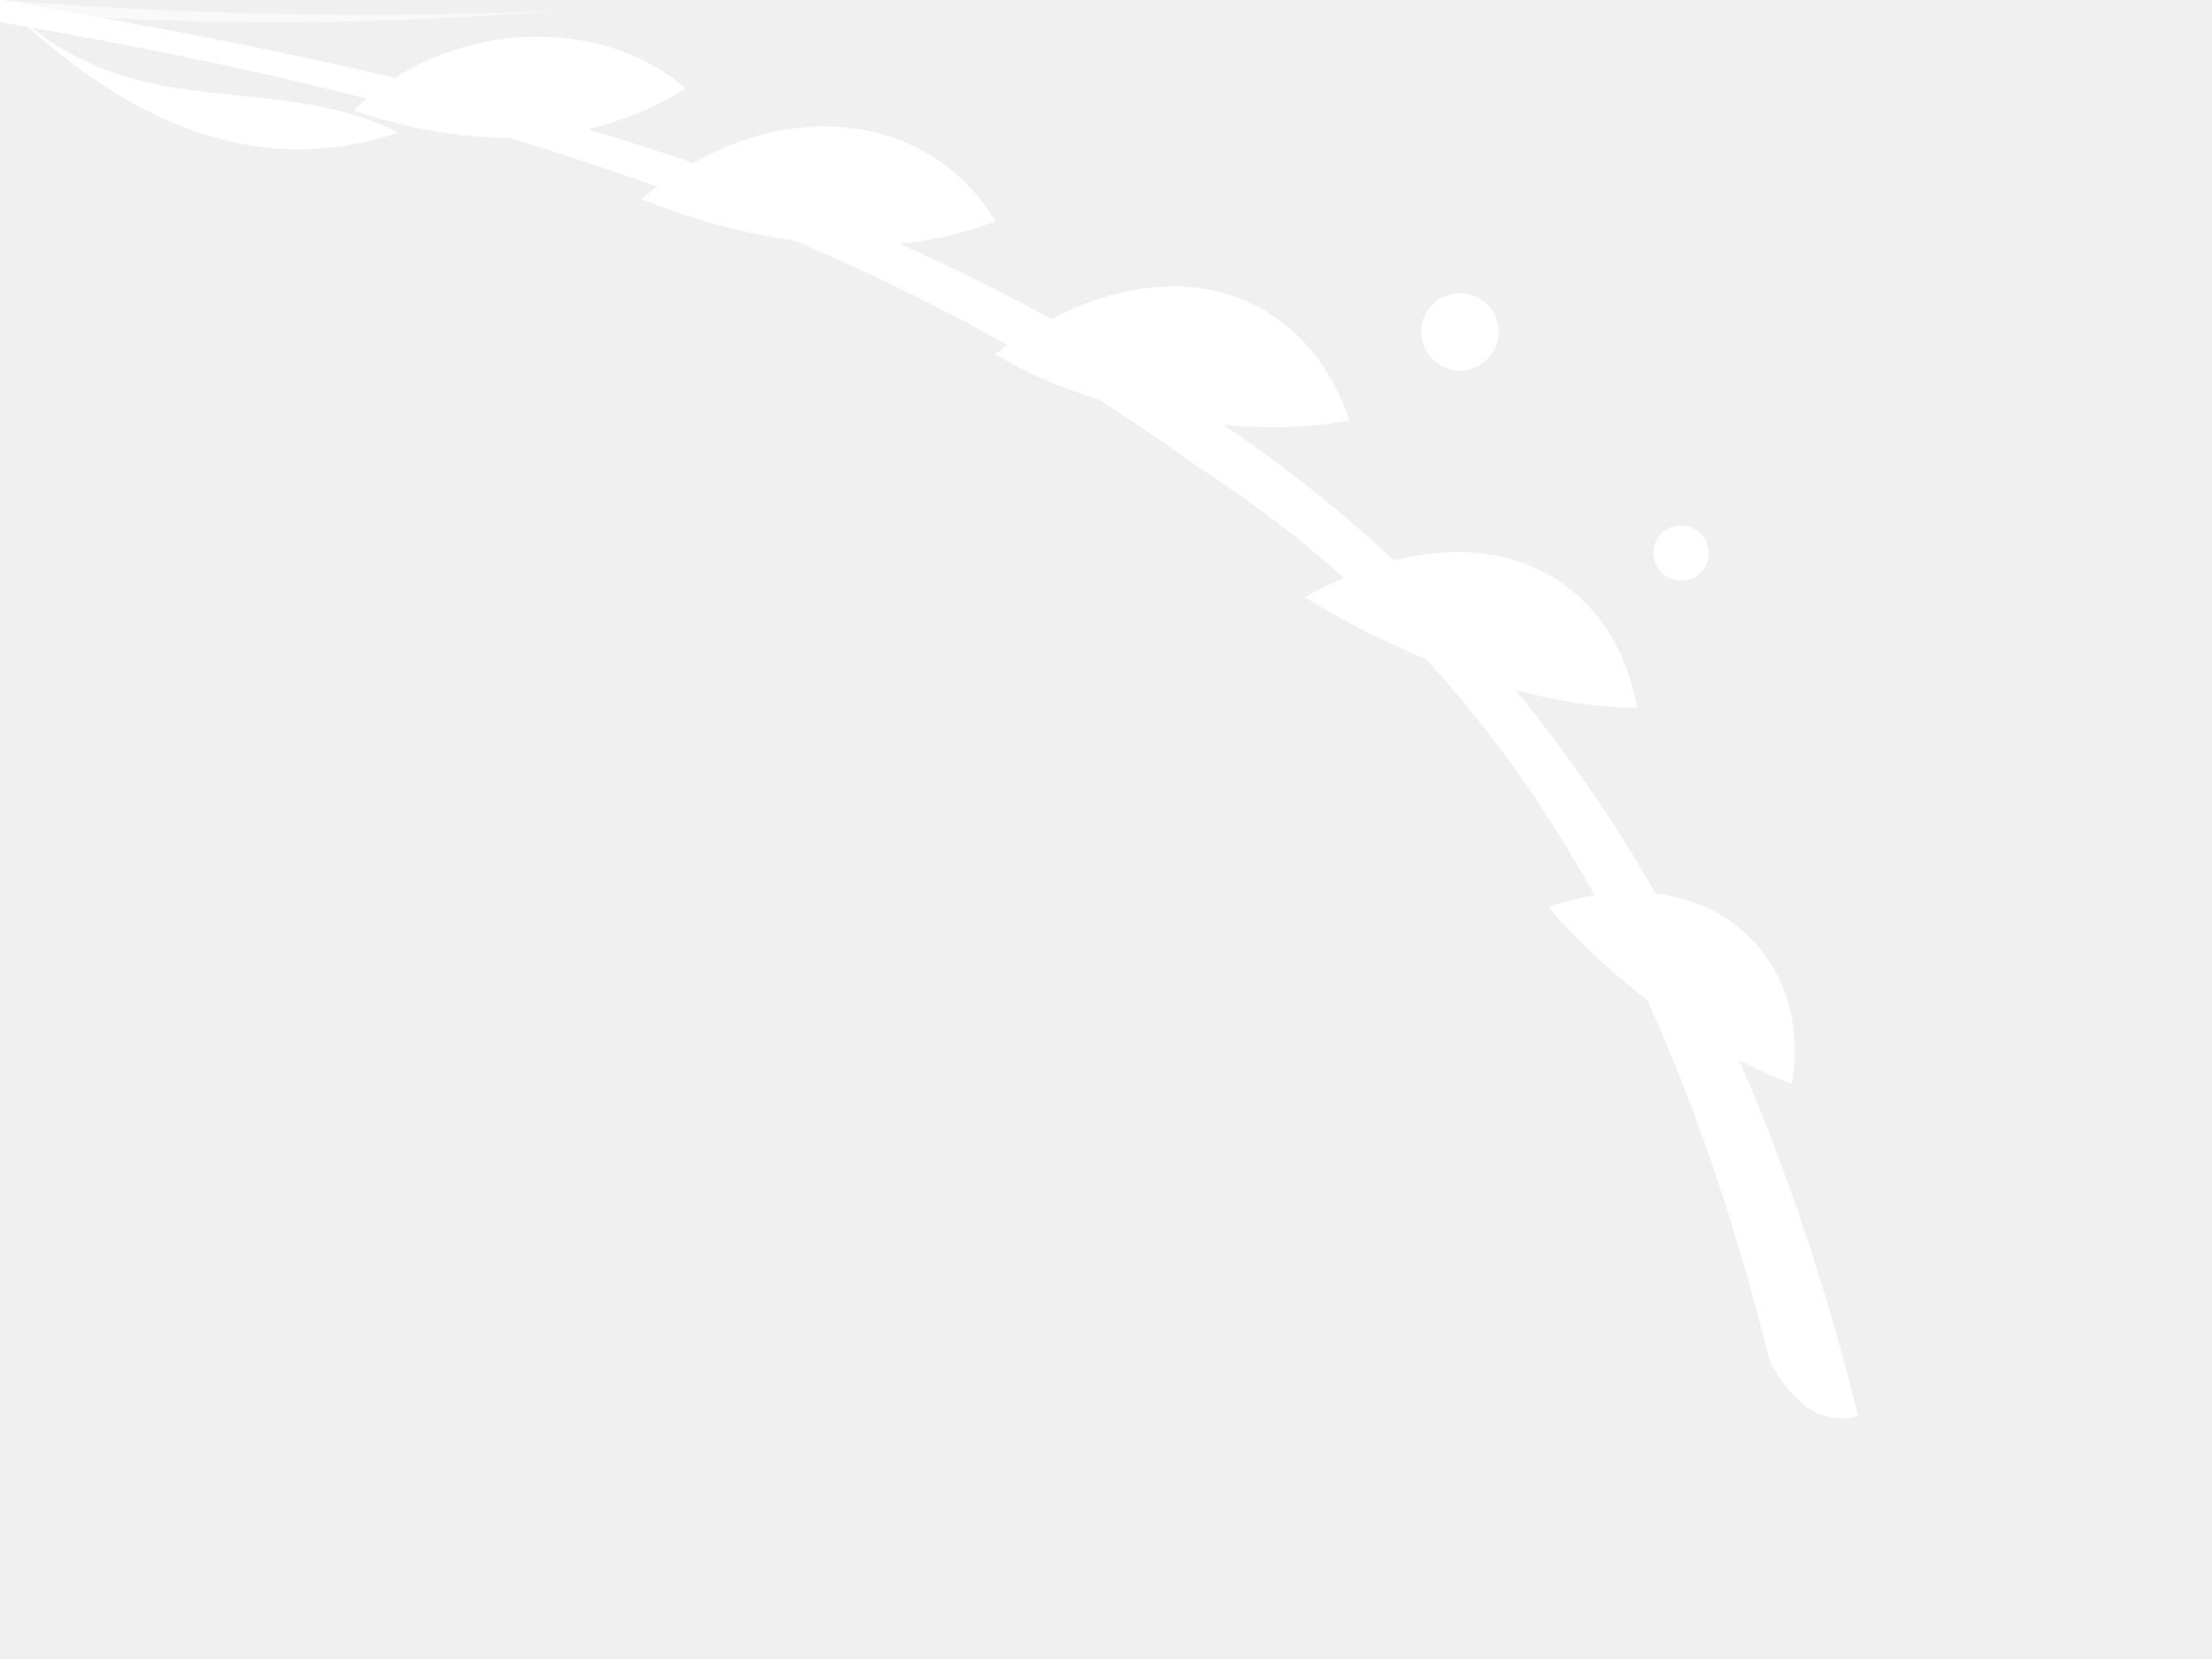
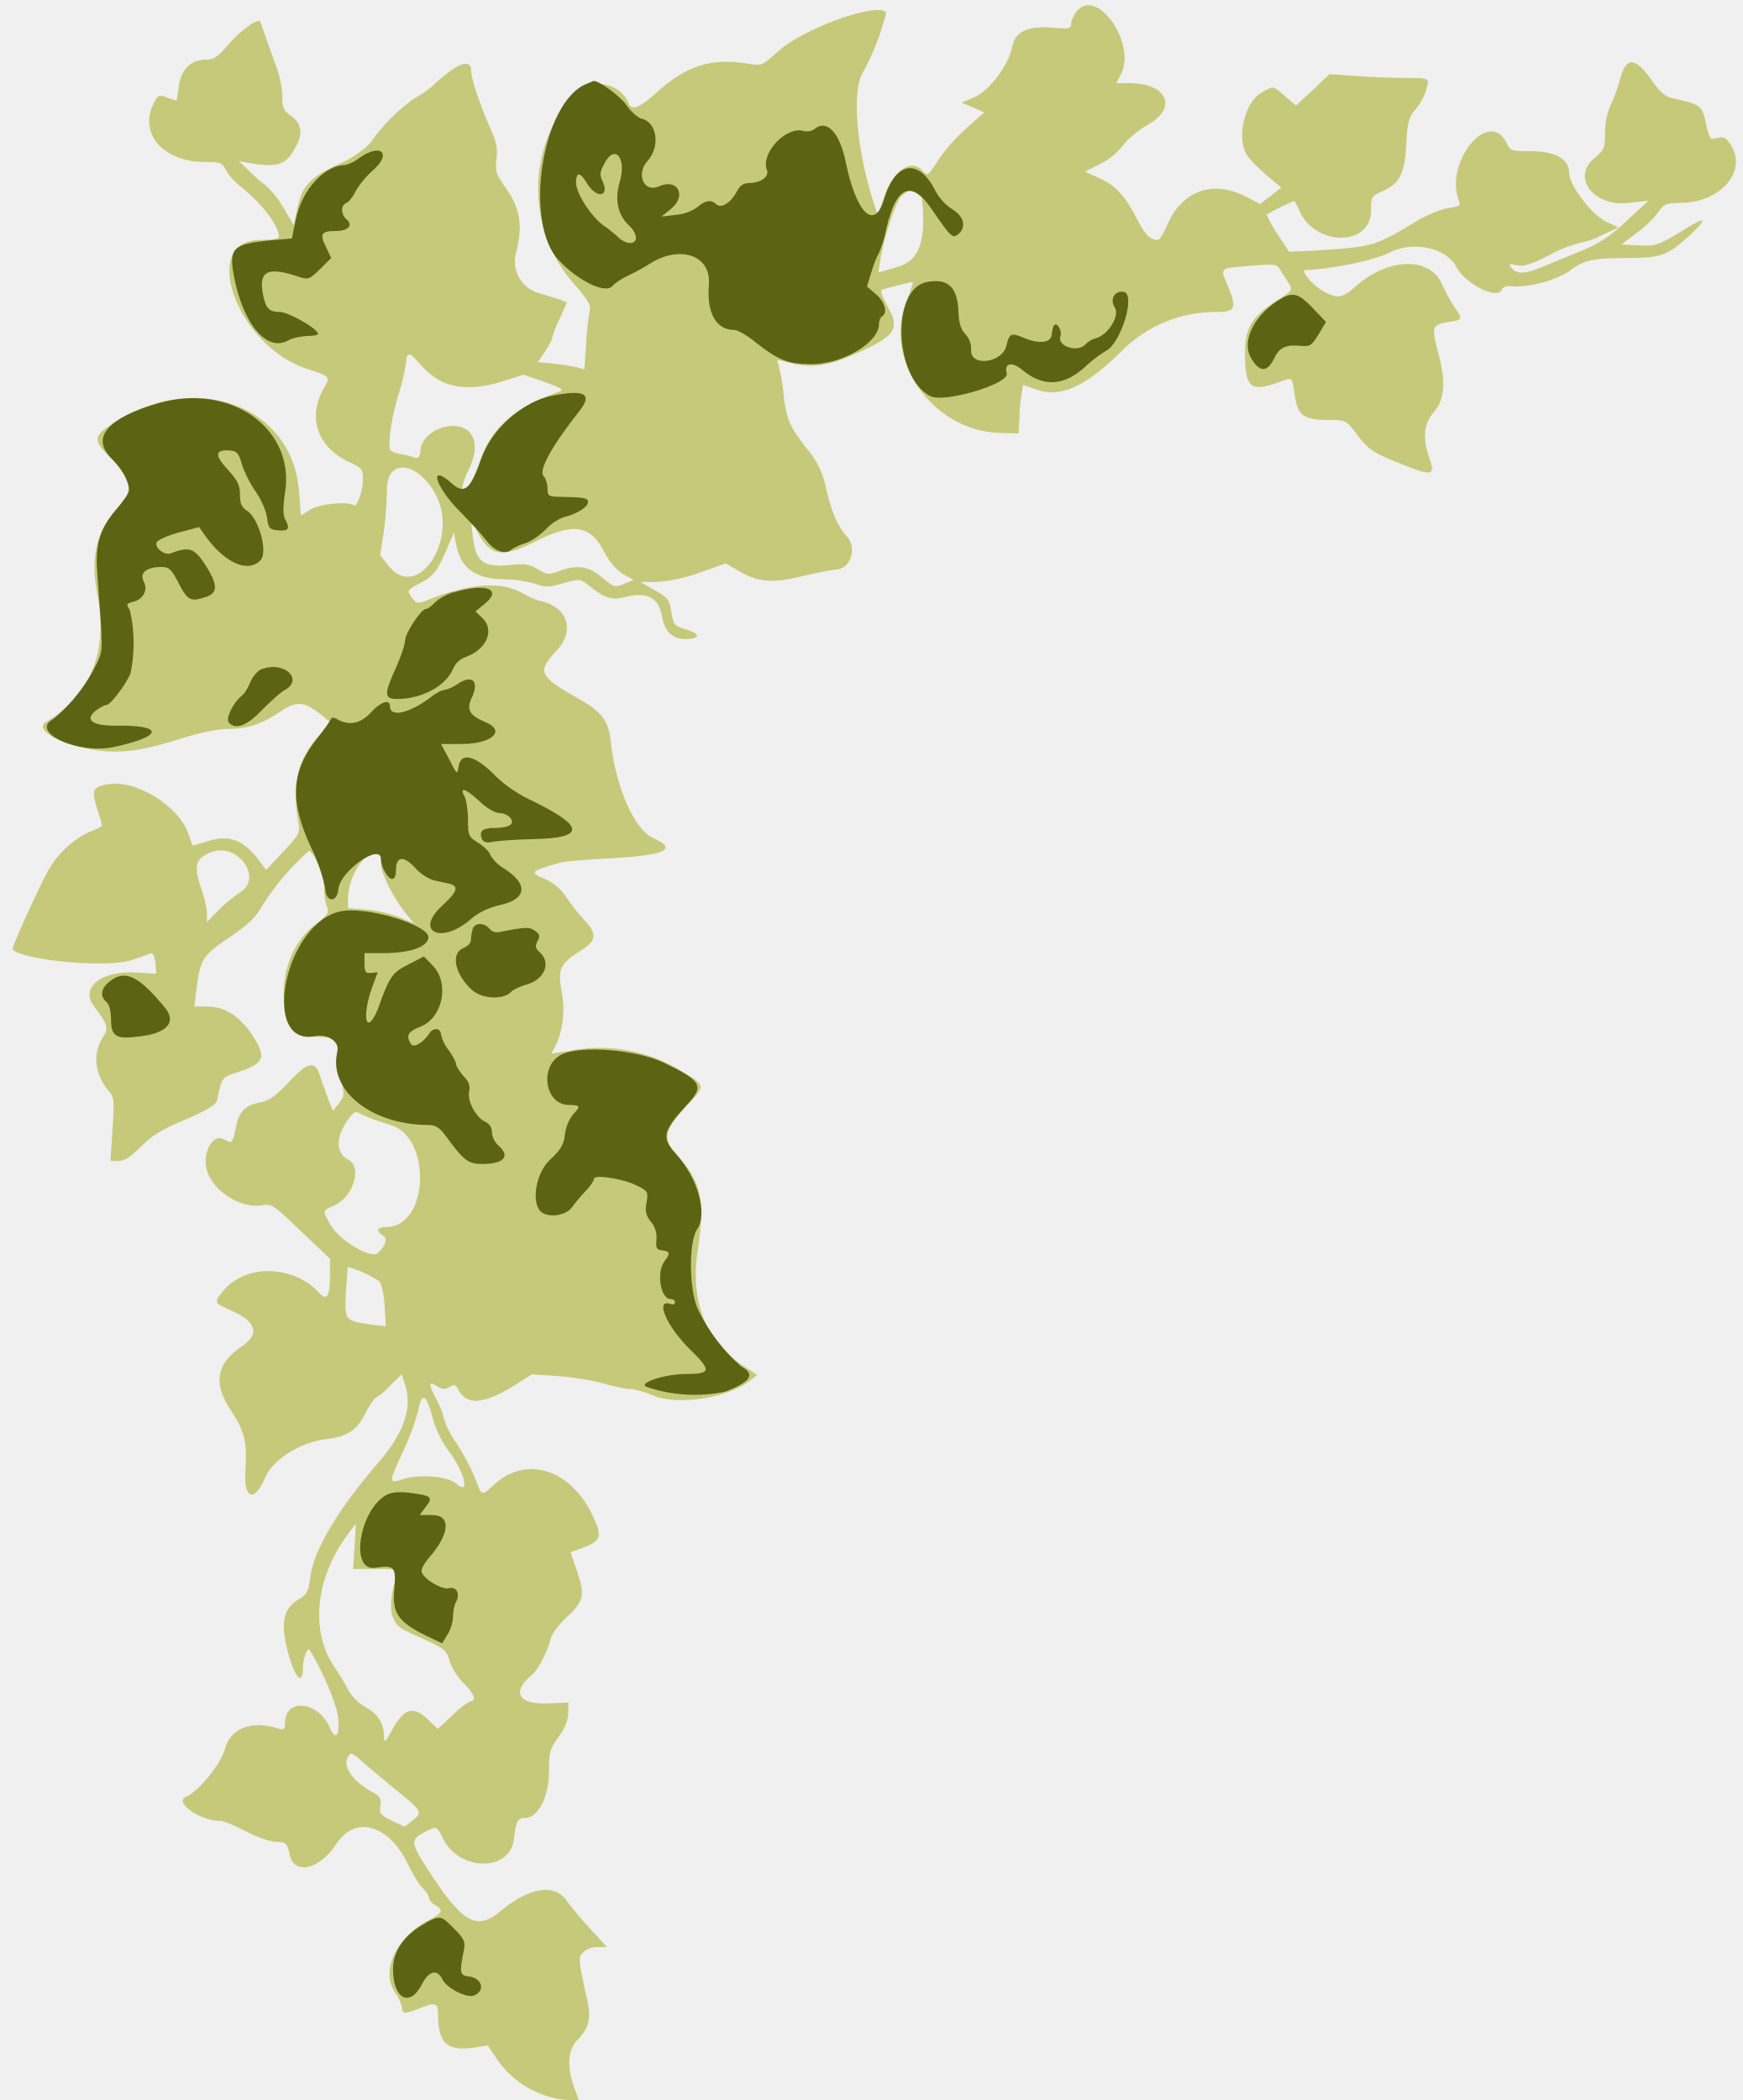
- <svg xmlns="http://www.w3.org/2000/svg" viewBox="0 0 200 150" fill="none">
-   <path d="M 0 0 C 35 6 75 14 110 38 C 140 58 158 88 168 128 C 165 129 162 127 160 123 C 151 87 136 60 108 42 C 75 18 35 8 0 2 Z" fill="white" />
-   <path d="M 32 10 C 40 2 54 1 62 8 C 54 13 44 14 32 10 Z" fill="white" />
-   <path d="M 58 18 C 70 8 84 10 90 20 C 80 24 68 22 58 18 Z" fill="white" />
-   <path d="M 90 32 C 105 21 118 26 122 38 C 112 40 98 37 90 32 Z" fill="white" />
-   <path d="M 118 54 C 134 45 146 52 148 64 C 138 64 126 59 118 54 Z" fill="white" />
-   <path d="M 140 82 C 155 77 164 87 162 98 C 154 95 145 88 140 82 Z" fill="white" />
-   <path d="M 0 0 Q 18 18 36 12 C 24 6 12 12 0 0 Z" fill="white" />
-   <circle cx="132" cy="30" r="3.5" fill="white" />
-   <circle cx="152" cy="50" r="2.5" fill="white" />
-   <path d="M 0 0 Q 25 2 50 1 Q 25 3 0 1 Z" fill="white" opacity="0.6" />
+ <svg xmlns="http://www.w3.org/2000/svg" viewBox="0 0 581 700">
+   <path fill="#c7c97a" fill-rule="evenodd" d="M358.6 4.2c-.9 1.2-1.6 3-1.6 4 0 1.3-.9 1.5-6.3 1-8.3-.6-12.3 1.3-13.3 6.4-1.1 6-7.7 14.8-12.6 16.8l-4.3 1.8 3.8 1.6 3.8 1.7-5.7 5A61 61 0 0 0 313 53c-3.7 5.7-3.8 5.8-5.5 3.9-4-4.4-10.2.3-13.2 9.8l-1.7 5.2-1.8-5.7c-5.3-17-6.8-35.7-3.4-41.6a81 81 0 0 0 8-20.5C292.2.7 268 9.4 259.5 17c-5.5 5-5.6 5-10.2 4.2-12.2-2-20.7.7-30.6 9.8-5.5 5-8.2 6-9.2 3.4-2.7-7-13-8.7-18.2-3.1a48 48 0 0 0 .8 64.2c3.8 4.4 5 6.4 4.5 7.9a87 87 0 0 0-1.2 10.8l-.6 8.9-2.6-.7c-1.4-.3-5-.9-7.7-1.2l-5.2-.5 2.4-3.6c1.3-1.9 2.4-4 2.4-4.6s1.1-3.5 2.5-6.4l2.4-5.3-2.2-.9-6.5-2a11 11 0 0 1-8.3-13.6c2.3-9 1.5-14.5-3-21-3.7-5.3-4-6.2-3.5-10.2.4-3.3 0-5.6-1.5-9-4-9.2-6.9-17.5-6.9-20.3 0-4.5-4.4-3-12 4-1.8 1.8-5 4-7 5a61 61 0 0 0-14.8 15 34 34 0 0 1-10.6 7c-9.6 4.5-12 7.2-13.6 14.7L97.9 75l-3.4-5.7a31 31 0 0 0-5.7-7.3c-1.2-.9-3.8-3-5.7-5l-3.5-3.3 4.5.8c8.7 1.4 11.5.3 14.6-5.8q3.5-6.4-1.6-10c-2.6-1.8-3-2.9-3-6.7 0-2.5-.8-6.4-1.6-8.6L86.7 7.1c-1-1-6.8 3.3-10.6 7.8-3.5 4.1-4.8 5-7.5 5-5 0-8.3 3.2-9 9l-.7 4.7-3-1c-2.6-1-3.1-1-4.1.8C45.6 43.9 53.9 54 68.4 54c5 0 5.7.2 7 2.8.8 1.6 3 4 4.8 5.4C87 67.5 93 75.2 93 79c0 .6-2.6 1-6.2 1-20.7 0-7.7 35.6 15.7 43 7.5 2.4 7.7 2.6 5.5 6.3-5.7 9.9-2.2 20 8.8 24.9 3.7 1.7 4.2 2.3 4.2 5.2 0 4.2-2 9.8-3 9-2.3-1.3-11.2-.5-14.4 1.4l-3.3 2-.6-7.7c-2-29-34.6-41-62.2-22.9-6.5 4.3-6.6 5.5-.6 11.5 7 7 7.7 11 2.8 16.1-7.6 8-9.7 16.8-7.2 29.7 3.6 18.7-2.4 33.4-17.1 42.1-4.3 2.5 4.4 7.6 16.2 9.4 8.5 1.3 16 .3 29.4-4 5.3-1.7 11.5-3 14.4-3 7 0 11.6-1.5 17.6-5.5 6.5-4.4 8.7-4 17 3.2.2.2-1.2 2-3.2 4-7.3 7.7-9.6 16.3-7.5 28.4.8 4.7.8 4.7-4.9 10.8l-5.7 6.1-2.2-3c-5.2-7-9.9-8.9-17.3-6.6l-5 1.5-1.3-3.7c-3-9.3-17.4-18.4-26.7-16.8-5.3.8-5.8 1.8-3.9 8 1 2.9 1.7 5.5 1.7 5.8s-2 1.3-4.4 2.2a31 31 0 0 0-14 13.7c-2.8 5-11.9 25-11.4 25.4 4 3.8 32.1 6.2 39.8 3.5l6.5-2.3q.9.2 1.3 3.4l.3 3.5-6-.4c-12.1-.9-19.6 4.8-14.8 11.2 4.4 5.8 5 7.3 3.2 10-3.9 5.9-3 13 2.2 18.8 1.3 1.5 1.4 3.4.8 12.3l-.7 10.5h2.7c2 0 4.1-1.4 7.5-4.8 3.5-3.6 7-5.8 14.8-9 7.8-3.4 10.3-5 10.6-6.6 1.6-7.6 1.4-7.4 6.8-9.2 9-2.9 9.8-5 4.8-12.5q-6.2-9.3-14.8-9.4h-4.4l.6-5c1.3-10.8 2-11.9 11-18 6.7-4.6 9-6.8 11.2-10.9a85 85 0 0 1 15.4-18c1.5.1 5 8.4 5 12 0 2.4.4 5.3 1 6.7.7 2 .3 2.7-3.8 5.8-14 10.3-14.3 37.2-.3 37.5 7.2.2 8.2.8 7.5 4.2a28 28 0 0 0 1 9.1c1.5 6 1.5 6.4-.4 8.8l-2 2.6-1.4-3.4-2.7-7.6c-1.7-6-4-5.7-10.8 1.6-4.3 4.5-6.5 6-9.4 6.6-5 .8-7.4 3.4-8.2 9q-.8 4.3-1.9 4.2l-2.7-1.2c-2.8-1-5.8 3.8-5.3 8.7.7 7.8 11.2 15.1 19.2 13.5 2.6-.5 4 .4 12.5 8.7l9.7 9.2v5.5c0 7-1 8.6-3.5 6-8.5-9.5-24.5-9.9-32-.9-3.3 4-3.3 4 2.5 6.6q13 5.8 3.3 12.2c-8.3 5.7-9.3 12.2-3.3 21.2 4.6 7 5.4 10.4 4.8 20s3 10.8 6.6 2.3c2.5-6 12-11.9 20.4-12.8 7-.8 10.2-3 13.1-8.8 1.4-2.7 2.9-4.9 3.3-4.9a20 20 0 0 0 4.7-4l4-3.9 1 3.1q4.1 11.4-8.5 26c-13.8 15.9-22 29.7-23 38.8-.6 4.6-1.1 5.5-4 7.2-4.7 2.8-5.8 7.3-3.9 15.6 2.3 10 5.5 14 5.5 7 0-3 1.5-6.9 2.2-5.8 4.1 6.4 9 18 9.5 22.4.6 6.1-.8 8-2.7 3.6-3.8-9-15-10.2-15-1.6 0 2.3-.2 2.4-3.2 1.5-8.4-2.4-15 .4-16.8 7-1.3 5-8.9 14.4-13 16-4.2 1.9 4.8 8.1 11.6 8.1 1 0 4.8 1.6 8.5 3.5 3.8 2 8.3 3.5 10.2 3.5 3 0 3.4.3 4.3 4.3 1.5 6.9 10 4.9 15.6-3.8 6.3-9.5 17.6-6.3 23.8 7 1.7 3.4 3.9 7 5 8s2 2.4 2 3.1.9 1.8 2 2.4c3 1.6 2.5 2.7-2 5-10.8 5.5-16.2 16.9-11.4 24a14 14 0 0 1 2.4 5.2c0 2.2 1 2.2 5.7.3 5.3-2.2 6.3-2 6.3 1.8 0 9.8 3 12.6 12.3 11.2l4.3-.7 3.6 5.4a32 32 0 0 0 22.4 12.8h4.3l-1.5-4.2q-3.7-10.6.9-15.6c4.3-4.5 5-7.4 3-15.5-2.6-12-2.6-12.3-.8-14 .9-1 3-1.7 4.7-1.7h3.1l-5.4-5.9c-3-3.2-6.5-7.4-7.9-9.4-4.1-6-12.6-4.7-22.2 3.4-7.7 6.4-12.4 4-22.8-11.8-7.5-11.5-7.6-12-1.7-15 3.3-1.6 3.3-1.6 5.5 2.8 5.6 10.8 22.2 10.8 23.5 0 .7-6 1.2-7.1 3.6-7.1 4.5 0 8.1-7 8.1-15.7 0-6.2.3-7.4 3.1-11.2q3.2-4.2 3.3-8l.1-3.6-7 .3c-9.9.4-12.1-3.9-5-9.7 2-1.8 5-7.5 6-11.6.3-1.7 2.7-5 5.6-7.6 5.6-5.3 6-7.1 3-15.9-1.1-3-1.9-5.5-1.8-5.6l4-1.5c6.1-2.2 6.6-3.8 3.2-10.8-7.3-15.4-22-20-32.6-10.4-4.6 4.1-4.2 4.3-6.6-2.2a82 82 0 0 0-6.1-11.4 30 30 0 0 1-4.2-8.1c0-1-1.1-3.9-2.5-6.5-2.8-5.3-2.7-6.3.4-4.3 1.6 1 2.5 1 4 .1 1.6-1 2-.8 3.1 1.3 2.7 4.9 8.3 4.4 18-1.5l6.3-4 8.6.6c4.7.3 11.5 1.4 15 2.4s7.6 1.9 9 1.9c1.6 0 5 1 7.7 2.1 8 3.6 25.3.9 32.6-5l2.2-1.8-4-2.6c-13-8.1-18.5-21.8-15.8-39 2.5-16.5 1.2-22.7-6.7-31.4-5.3-5.8-4.7-8.4 3.7-17.5 5.6-6 5.6-6-2.3-10.7a52 52 0 0 0-38.1-6.7l-5.4.8 1.6-3a30 30 0 0 0 1.7-18.2c-1.2-7.3-.4-8.8 7.2-13.6 4.6-3 4.7-5.3.4-9.8a69 69 0 0 1-6-7.6 16 16 0 0 0-6.8-5.9c-5.7-2.4-5.3-2.7 5.1-5.6 1.4-.4 8.8-1 16.5-1.4 18.3-1 22.6-3 14.3-6.7-6.3-2.7-12.7-17.3-14.2-32.2-.7-6.8-3-10-10.6-14.2-13.4-7.6-14.1-9-7.5-16.1 6.2-6.6 3.8-14.4-5-16.5-1.7-.3-4.4-1.5-6.2-2.6-7-4.2-18-3.4-32 2.3-3 1.2-3.4 1.1-4.8-.6-2-2.8-2-2.7 2.9-5.3 4.3-2.3 5.7-4.3 9.2-12.7l1.7-4 .7 3.8c1.5 8.1 6.4 11.7 16.1 11.8 3.5 0 8 .8 10.3 1.5 3.5 1.3 4.6 1.2 9.4-.2 5.3-1.5 5.6-1.5 8.1.5 5.9 4.7 8 5.3 13 4q10.2-2.5 11.7 6.3 1.3 7.8 7.8 7.8c5 0 5.3-1.7.5-3.1-4.4-1.4-4.4-1.4-5.3-7-.5-3-1.4-4-5.4-6.2l-4.7-2.7h5.2a53 53 0 0 0 14.2-3l9-3.2 4.3 2.5c6.5 3.8 11.4 4.2 21 1.8 4.6-1.1 9.9-2.1 11.8-2.3 4.7-.4 6.7-7.3 3.3-11-3.2-3.5-5-7.9-6.9-15.8a28 28 0 0 0-6.5-13.5c-5.8-7.4-6.9-10-7.8-19a71 71 0 0 0-1.6-9c-.7-1.6-.5-1.7 1.6-1.1 9.4 2.7 15 2 27.4-4 10-4.7 11.4-7.3 7.4-14.2-2.1-3.8-2.6-5.4-1.7-5.7 2.2-.7 9.3-2.5 10-2.5.3 0-.6 2.8-2 6.3-8 19.6 8.7 43.4 31 44l6.3.2.3-5c0-2.7.4-6.4.7-8.1l.5-3.1 4.5 1.6c8 2.8 16.2-.9 28.2-12.7a44 44 0 0 1 32.1-13.2c6.1 0 6.6-1.5 3.2-9.4-2.3-5.4-2.6-5.2 8-6 8.2-.7 8.6-.6 9.9 1.6l2.8 4.4c1.2 2 1 2.3-3.7 5.3-8.8 5.7-11 9.3-11 17.9 0 11.4 1.8 13 11 9.7 5.1-1.8 4.6-2.2 5.6 4.5 1 6.6 3.1 8 11.5 8 5.6 0 5.6 0 9.5 5.2 3.2 4.2 5.1 5.6 10.9 8 14 5.8 15.1 5.8 13-.4-2.4-6.7-2-11.5 1.5-15.5s4-10 1.5-19.3c-2.4-9-2.2-9.8 3-10.6s5.3-.8 2-5.5c-1.2-2-3-5.1-3.8-7.1-4-9.4-18-9-29 .8-4.2 3.8-5.8 4-10.4 1.6-3.7-2-8.1-7.2-6.1-7.2 8.3-.2 22.8-3.2 27.7-5.7 8-4.2 19.3-1.8 22.6 4.8 3 5.6 13.8 11 15.1 7.4.5-1.1 1.6-1.3 4.3-1a37 37 0 0 0 18.1-5c4.2-3.6 8-4.5 18.7-4.5 12.3 0 14-.7 21.8-7.8q8.5-8.1-1.1-2.3c-9.7 6-10.3 6.2-16.2 5.9l-5.7-.3 5-3.8c2.8-2 6-5.2 7.2-6.9 2-2.9 2.7-3.1 8-3.2 12.5-.2 21.3-10 16.7-18.5q-2-3.7-4-3.3l-2.8.5c-.5.1-1.4-2.3-2-5.3-1.2-5.9-1.7-6.2-11.7-8.4-1.5-.3-3.8-2.2-5.4-4.6-6.3-9.2-9.4-9.5-11.5-1.5a55 55 0 0 1-3.2 8.7 23 23 0 0 0-1.8 9.2c0 5-.3 5.6-3.5 8.3-7.7 6.2-.6 16 10.8 15l7.2-.8-7.4 6.8a44 44 0 0 1-14 9.5l-12.6 5.2c-7 3-9.7 3.2-11.6 1-1.2-1.5-1-1.6 1.6-1 2.4.5 4.8-.2 11-3.4a43 43 0 0 1 10-4 28 28 0 0 0 7.5-2.6l5.5-2.6-3.7-1.7c-5-2.1-12.8-12.4-12.8-16.7 0-4.4-4.5-6.9-12.3-7-6.8 0-7.3-.1-8.5-2.7-5.7-11.9-20.7 6-16 19 .8 1.9.4 2.1-3.6 2.7-2.4.4-7 2.3-10.2 4.2-13.4 8.1-14.9 8.6-29.3 9.6-7.3.5-13.4.8-13.5.6l-4-6.1a32 32 0 0 1-3.4-6.2 85 85 0 0 1 9.1-4.5c.3 0 1 1.3 1.7 2.9 5 12.3 24 12.5 24 .3 0-4.6.1-4.8 4.3-6.7 5.4-2.5 7-5.8 7.5-16 .3-6.4.9-8.5 2.6-10.5a19 19 0 0 0 4.6-9.6c0-1.2-1.3-1.5-6.7-1.4-3.8 0-11.1-.2-16.5-.6l-9.6-.7-5.6 5.3-5.6 5.2-3.5-3c-4.2-3.7-3.8-3.6-7.6-1.6-5.3 2.7-8.5 13.1-6 19.7.9 2.2 3.1 4.6 9.4 9.9l2.8 2.3-3.5 2.8L420 68l-5.2-2.7C404 60 394 63.6 389 75.1c-1.1 2.7-2.5 4.9-3 4.9-2.5 0-4.3-1.7-6.7-6.4-4-8-7.2-11.6-12.6-14.1l-5-2.3 5.1-2.6a22 22 0 0 0 7.6-6.2c1.4-2 5-5 8.3-6.9 10-5.6 6.3-13.8-6.3-13.8h-4.3l1.5-2.8c5.5-10.7-8.5-30-15-20.7m-58 61c-2.1 2.2-6 13.8-7.3 22.3l-.5 3.3 6-1.7c7.9-2.1 10.2-9 8.3-24.8-.2-2-4-1.5-6.5 1m-165 53.4a66 66 0 0 1-3 13.6c-2.1 7.2-3 13.3-2.7 17.3 0 .6 1.6 1.4 3.3 1.7 1.8.3 4 .8 5 1.2 1.3.5 1.7 0 2-2.6.4-4.2 5.4-7.9 10.8-7.9 7.1 0 9.4 6.5 5.1 14.8-1.2 2.3-2 5-2 6 0 3 3.5-2.1 5.5-8 4-12.2 11-18.5 26.9-24.3 1.6-.6.5-1.2-5-3.2l-7-2.4-6.3 2c-12.2 4-21 2.5-27.4-4.7-4-4.5-4.1-4.5-5.1-3.5M129 163c0 3.8-.5 10.3-1.1 14.5l-1.2 7.6 3 3.7c9.4 11.6 23-8.5 15.9-23.2-5.7-11.6-16.6-13.3-16.6-2.6m28.5 15c1 9.4 3.4 11.3 12.8 10.3 4.5-.5 6.2-.2 8.9 1.4 3 1.8 3.7 2 6.8.8 6.3-2.4 10.2-1.9 14.7 2 4 3.3 4.2 3.4 7.3 2.1l3.2-1.3-3.6-2q-3.5-2.3-6-7c-4.8-9.5-10.4-10.3-23.8-3.5-11 5.5-15 4.5-19.4-5l-1.5-3.3zm-87 106c-5.2 2-6 4.5-3.7 11.3 1.2 3.4 2.2 7.5 2.2 9.1v3l3.3-3.5c1.7-1.8 5.3-4.9 8-6.6 7.3-5-1.2-16.5-9.8-13.3m52 1.1a21 21 0 0 0-6.5 14v3.6l6.3.5c3.5.3 8.4 1.5 11 2.6l4.7 2-3-3.6c-4-5.2-8-13-8-16.1q.1-6.7-4.5-3m-6.9 88.7c-3.7 5.5-3.6 10.6.4 12.7 4.9 2.5 1.8 12.5-4.7 15.4-3.9 1.7-3.9 1.5-1 6.6 2.7 4.8 13.2 11.1 15.5 9.3 2.7-2.3 3.5-5 1.8-6-2.5-1.4-1.9-2.8 1.2-2.8 14.1 0 15.3-29.8 1.4-34a67 67 0 0 1-9.8-3.6c-2-1.2-2.4-1-4.8 2.4m.3 48.5-.6 8.4c-.5 9.4-.4 9.6 8.3 10.8l5 .6-.4-6.8c-.2-3.9-1-7.4-1.8-8.2a36 36 0 0 0-10.5-4.8m23.4 48.2c-.7 3-3 9.4-5.3 14.1-4.5 9.8-4.5 10 .5 8.4 5.1-1.7 14.9-.9 17.5 1.5 4.9 4.4 2.9-3.9-2.7-11.2a35 35 0 0 1-5-10.3q-3.1-12.6-5-2.5m-24 41.8c-10.2 14.3-11.8 31.4-4 43.1a91 91 0 0 1 5 8.3 16 16 0 0 0 5.6 5.4q6.1 3.3 6.1 9.7c0 2.4.4 2.1 2.8-2.3 3.8-7 7-8 11.7-3.5l3.4 3.3 5-4.6a25 25 0 0 1 6-4.7c2.1 0 1-2.7-2.4-6-2-1.9-4-5.2-4.6-7.3-1-3.5-1.7-4.1-7.7-6.9-9.6-4.3-9.6-4.2-11.1-7.4-1.4-2.8-.8-9.1 1.4-14.6.6-1.6 0-1.8-7-1.8h-7.8l.5-7.5c.3-4.1.4-7.5.3-7.5zm1.4 72.4c-3.2 3.1 0 8.5 7.3 12.6 2.7 1.4 3.2 2.2 2.8 4.6-.4 2.6 0 3.1 3.8 5l4.3 2 2.5-2c3.7-2.9 3.6-3-6.7-11.3-5-4.2-10.1-8.4-11.3-9.6-1.1-1-2.4-1.7-2.7-1.3" />
+   <path fill="#5c6414" fill-rule="evenodd" d="M195.4 28c-14.7 6-21 46.1-9.2 58.7 6.6 7 15.6 11.4 18 8.6.7-.9 3.1-2.5 5.3-3.5s5.4-2.8 7.1-3.9c10.2-6.4 20.5-2.8 19.7 7-.8 9.4 2.4 15.1 8.5 15.1 1 0 4.1 1.7 6.8 3.9 7.9 6.2 11 7.5 18.9 7.5 10.4 0 22.5-7.2 22.5-13.4 0-1 .4-2.2 1-2.5 2-1.2 1-4.9-2-7.4l-3-2.6 1.5-4.9c.8-2.7 1.9-5.4 2.4-6a45 45 0 0 0 2.6-8.6q5-21.4 15.4-5.8c6.2 9 6.6 9.4 8.6 7.8 2.7-2.3 1.8-5.9-2-8.2a17 17 0 0 1-5.7-6.2c-5.5-11-13.3-9.8-17 2.5-3.2 11-9.3 5.3-12.9-12.1-2-9.8-6.3-14.4-10.4-11-.8.7-2.6 1-3.9.6-5.8-1.4-14 7.5-12 13 1 2.2-2 4.4-5.8 4.4-2 0-3.1.8-4.3 3-1.9 3.6-5.2 5.7-6.8 4q-2.5-2.3-6.2 1a14 14 0 0 1-7 2.6l-5 .6 3.3-2.7c5.2-4.3 2-10.2-4.1-7.4-5 2.3-7.9-4-3.8-8.5 4.2-4.7 3.2-12.7-1.9-14-1.4-.3-3.7-2.4-5.2-4.6-2.1-3-9.4-8.3-11-8zM120 52.5a14 14 0 0 1-4.8 2.5c-7 0-14.6 8.2-16.6 18.2l-1.3 6.3-7 .6c-12.6 1.2-14 2.5-12.4 11.6 3 16.2 11 25.8 18.1 21.8 1.4-.8 4.2-1.4 6.3-1.5 2 0 3.7-.3 3.7-.7 0-1.7-9.8-7.3-12.7-7.3-3.7 0-4.8-1.3-5.7-6.2-1.4-7.6 1.8-9 12.1-5.5 3 1 3.5.8 7-2.6l3.7-3.7-1.7-3.6C106.5 78 107 77 112 77c4.1 0 5.9-2 3.4-4-1.8-1.6-1.8-4.6 0-5.3.8-.3 2.2-2 3.1-3.9a29 29 0 0 1 5.8-7c6.4-5.6 2.8-9.2-4.3-4.3m81.5 2c-1.6 2.8-1.7 3.8-.6 6 2.4 5.4-2.2 5.7-5.3.5q-3.4-5.6-3.6-.2c0 3.6 4.9 11.2 9.1 14.3 1.9 1.3 4.2 3.2 5.1 4.1 1 1 2.7 1.8 3.8 1.8 2.8 0 2.6-3.1-.4-5.9-3.7-3.5-4.8-8.7-3-14.5 2.3-8-1.6-12.7-5.1-6.2M309 94c-11.9 2.1-11.1 31.6 1 38 4.5 2.5 26.4-4 25.6-7.5-1-3.6 1.8-4.1 5.4-1q10.4 8.5 21-1.5c2-1.9 5-4.1 6.6-5 5.2-2.7 10-19 6-19.7-3-.6-4.8 2.5-3 5.2s-2.3 9.2-6.2 10.2a8 8 0 0 0-3.5 2c-2.5 3-9.7.8-8.4-2.7.6-1.7-1.1-4.6-2-3.7-.5.4-.8 1.8-.9 3-.1 3-4 3.5-9.1 1.4-4.4-1.9-5.1-1.6-6 2.4-1.3 6-12.2 7.3-11.8 1.5a7 7 0 0 0-1.9-5.2c-1.5-1.6-2.2-3.7-2.3-7.4-.3-8.3-3.4-11.3-10.5-10m118.5 5.3c-9.1 5-14 14.3-10.4 20.2q4.2 7 7.6 0c1.8-3.7 3.9-4.7 9-4.2 3 .3 3.6-.2 5.8-3.8l2.5-4.2-4.4-4.6c-4.4-4.7-6.5-5.4-10.1-3.4M184 131.9c-9.8 2-20 11-23.5 20.8-3.6 10.4-5.7 12.2-9.8 8.5-8-7.1-5.8.8 2.5 9.2 3.5 3.5 7.6 8 9.1 10 2.8 3.5 6.2 4.6 8.3 2.7a17 17 0 0 1 4.4-2c2-.6 5-2.7 6.9-4.6a16 16 0 0 1 6-4.1c4.3-1 8.1-3.4 8.1-5 0-1.4-1-1.6-9-1.8-4.2 0-4.5-.3-4.5-2.8 0-1.5-.6-3.3-1.2-4-2-1.8 2.5-10 12-22 4.3-5.6 1.5-7-9.3-4.9m-131.2 2.5c-16.7 4.8-22.4 11.3-16 18 3.9 3.9 6.2 8 6.2 11.1 0 .8-1.8 3.4-3.9 5.9-5.8 6.7-7.4 11.8-6.7 21.3 2 27 2 25.7-.1 30.4a56 56 0 0 1-14.4 18.5c-8.4 4.3 8 12 20.1 9.4 16.6-3.6 16.8-7.4.4-7.1-7.7 0-10.3-2-6.5-5 1.3-1 3-1.9 3.6-1.9 1.3 0 6.3-6.6 8-10.5a49 49 0 0 0-.2-21.1c-1.3-2-1.2-2.2 1.1-2.8 3.4-.8 5-4 3.5-6.8s1-4.8 5.7-4.8c2.8 0 3.5.6 6 5.5 3 5.8 4 6.2 9.3 4.4 4-1.4 3.6-4.5-1.1-11.6-3.2-4.6-5-5.1-10.8-2.9-2 .9-5.5-1.7-4.8-3.6.3-.8 3.7-2.3 7.4-3.3l6.8-1.8 1.5 2.2c6.7 9.6 14.5 13.3 18.9 8.9 2.6-2.6-.4-13.8-4.4-16.5-1.9-1.2-2.4-2.4-2.4-5.4 0-3.2-.8-4.8-4.2-8.5-4.5-4.9-4.1-6.7 1.2-6.2 2 .2 2.7 1.2 3.6 4.5.7 2.3 2.7 6.4 4.5 9 1.9 2.6 3.6 6.6 3.9 8.8.5 3.7.8 4 3.8 4.3 3.4.3 4-.6 2.2-3.8-.7-1.4-.7-4 0-8.7 3.5-21.5-18.2-36.8-42.2-29.9m98.3 63c-2.4.8-5.2 2.4-6.2 3.5-1.1 1.2-2.4 2.1-3 2.1-1.5 0-6.9 8.1-6.9 10.6 0 1.2-1.3 5.2-3 8.9-4 8.8-4 10.5.3 10.5 8.3 0 16.3-4.3 18.7-10a7 7 0 0 1 4-3.9c7.2-2.5 10-9 5.8-13.1l-2.3-2.2 3.4-2.8c5.6-4.8-.4-6.7-10.8-3.5M87.2 223c-1.3.6-3 2.5-3.7 4.3-.8 1.9-2 4-2.9 4.6-3 2.4-5.5 7.8-4.3 9q3.5 3.7 11.1-4.3c3-3 6.2-5.9 7.4-6.5 6.7-3.6-.2-10-7.6-7m65.3 4.9a12 12 0 0 1-4.4 2c-.8 0-2.8 1-4.5 2.4-7.2 5.4-13.6 6.9-13.6 3 0-2.5-3.1-1.5-6.4 2.1q-5 5.5-10.9 2.4-2.1-1.3-2.5 0c-.2.5-2.1 3.2-4.3 6-8.9 11.1-9.5 21-2.2 36.6a56 56 0 0 1 4.7 13.5c.1 4.9 4 5.1 4.4.3.6-6 14.2-15.5 14.2-9.9 0 2.6 2.3 6.6 3.7 6.6q1.3-.1 1.3-3c0-4.6 2.5-4.9 6.4-.7a15 15 0 0 0 6 4.1l5.1 1.1c3.6.8 3.1 2.6-2 7.3-9.5 8.6-.7 13.2 9.2 4.8q4-3.6 10.3-5c8.7-2 9.1-7 1-12.1a13 13 0 0 1-4.5-4.4c-.3-1.1-2.2-3-4-4.1-3.3-2-3.5-2.5-3.5-7.6 0-3-.5-6.4-1-7.6-2-3.6-.1-3.2 4.5 1 2.6 2.5 5.4 4.2 6.9 4.2 1.3 0 3 .7 3.7 1.6q2.4 3.2-5.3 3.4c-4 0-5.1 1-4.2 3.5.5 1.3 1.5 1.6 4.3 1 2-.3 7.9-.7 13.1-.8 17.4-.4 17-4.3-1.5-13.2a46 46 0 0 1-11-7.5c-7-7.3-12-8.6-12.7-3.2-.3 2.5-.6 2.3-3-2.6L147 248h6.8c10.2 0 15-4.4 8-7.3-5.3-2.2-6.4-4.2-4.6-8 2.7-5.7.3-8-4.7-4.7M113 303.9c-18.3 4.6-26.2 45-8 41.5 4.1-.9 8.2 1.8 7.5 5-3.3 12.8 11 24.5 30.2 24.6 2.5 0 3.8.8 6 3.8 5.8 8 7.4 9.2 12 9.2 7.4 0 9.6-2.6 5.3-6.3-1.1-1-2-2.8-2-4.2q0-2.5-2.3-3.6c-3.1-1.4-6.1-7.1-5.3-10.2.4-1.8-.1-3.2-2-5.1-1.3-1.5-2.4-3.3-2.4-4 0-.6-1.1-2.7-2.5-4.6a13 13 0 0 1-2.5-5.2c0-2-2.5-2.4-3.7-.6-2.1 3.3-5.4 5.3-6.3 3.8-1.8-2.7-1-4.2 3-5.7 7.7-3 10-14.7 4.1-20.6l-2.8-2.9-5.2 2.7c-5.4 2.7-6.3 4-10.2 15-.8 2-2 4-2.7 4.3-1.8.6-1.5-5 .7-11.3l2-5.4-2.2.2c-1.9.2-2.2-.3-2.2-3.2v-3.4h7.5c8-.2 13.2-2 13.8-5 .9-4.3-21.4-11-29.8-8.8m44.6 5.7c-.3.9-.6 2.4-.6 3.5q-.1 1.9-2.5 2.9c-4.3 1.7-3 8.5 2.6 13.8 3.5 3.3 10.9 3.6 13.4.7.6-.6 2.8-1.7 5-2.3 6-1.7 8.3-7.2 4.5-10.7-1.6-1.4-1.7-2.1-.8-3.8s.7-2.3-.8-3.4c-1.8-1.4-3.4-1.3-11 .2q-3 .8-4.3-1c-1.7-2-4.7-2-5.5 0m-121 17.6c-3 2.3-3.4 5-1.1 6.9.9.8 1.5 3 1.5 5.5 0 6 1.5 7 9.3 6 9.3-1 12.7-4.7 8.7-9.6-8.8-10.7-13.3-12.8-18.4-8.8m150.8 24.3c-7.7 3.5-6 16.7 2 16.9 4.2.1 4.3.3 1.5 3.3a14 14 0 0 0-2.6 6.6c-.4 3.4-1.4 5.1-5 8.4-4.6 4.3-6.3 14-3.1 17.2 2.3 2.3 8.5 1.5 10.5-1.4 1-1.4 3-3.9 4.6-5.5s2.7-3.4 2.7-4c0-1.5 9.9 0 14.3 2.3 3.7 1.8 3.8 2.1 3.2 5.7-.5 2.9-.2 4.3 1.5 6.4a8 8 0 0 1 1.8 6c-.2 2.7 0 3.3 2 3.5 2.6.4 2.7 1 .7 3.6-2.8 3.7-1.3 12.6 2 12.6q1.4.1 1.5 1.1-.1 1-1.4.6c-5.5-2.1-1.4 7.5 6.4 15.1 7.3 7.1 7 8.2-1.4 8.2-7.2 0-16.6 3.2-12.8 4.4a50 50 0 0 0 25.9 1.5c8.6-3.3 10.2-5.8 5.4-8.4a60 60 0 0 1-14.2-18.5c-3.2-6-3.5-22.9-.5-27.3 3.5-5.2.3-16.8-7-25-5-5.4-4.5-7.6 3.2-16 6.4-6.7 5.5-8.3-7.4-14.5-9-4.3-27.3-5.8-33.8-2.8M129 498.2c-9.2 4.8-12.6 25.8-3.9 24.4 6.5-1 7-.3 6.3 7.4s1.4 10.8 11 15.4l5 2.4 1.8-3c1-1.5 1.8-4.2 1.8-5.9s.4-3.9 1-4.9c1.5-2.7.2-5.3-2.4-4.6-2.2.6-8.2-2.9-9-5.3-.4-.7.6-2.7 2.1-4.5 7.3-8.2 7.8-14.6 1.3-14.6h-4.1l2-2.7c2.6-3.2 2-3.8-5.4-4.7q-5-.6-7.5.6M142 641c-7 3.6-11 9.3-11 15.3 0 10 5.6 13 9.6 5.2 2.4-4.7 5.2-5.3 7-1.5 1.5 2.8 8 6.1 10.3 5.2 4-1.5 2.9-5.9-1.7-6.4-2.9-.3-3.1-1.3-1.6-8.6.6-3 .2-3.8-3.2-7.3-4.3-4.4-4.6-4.5-9.5-2" />
</svg>
